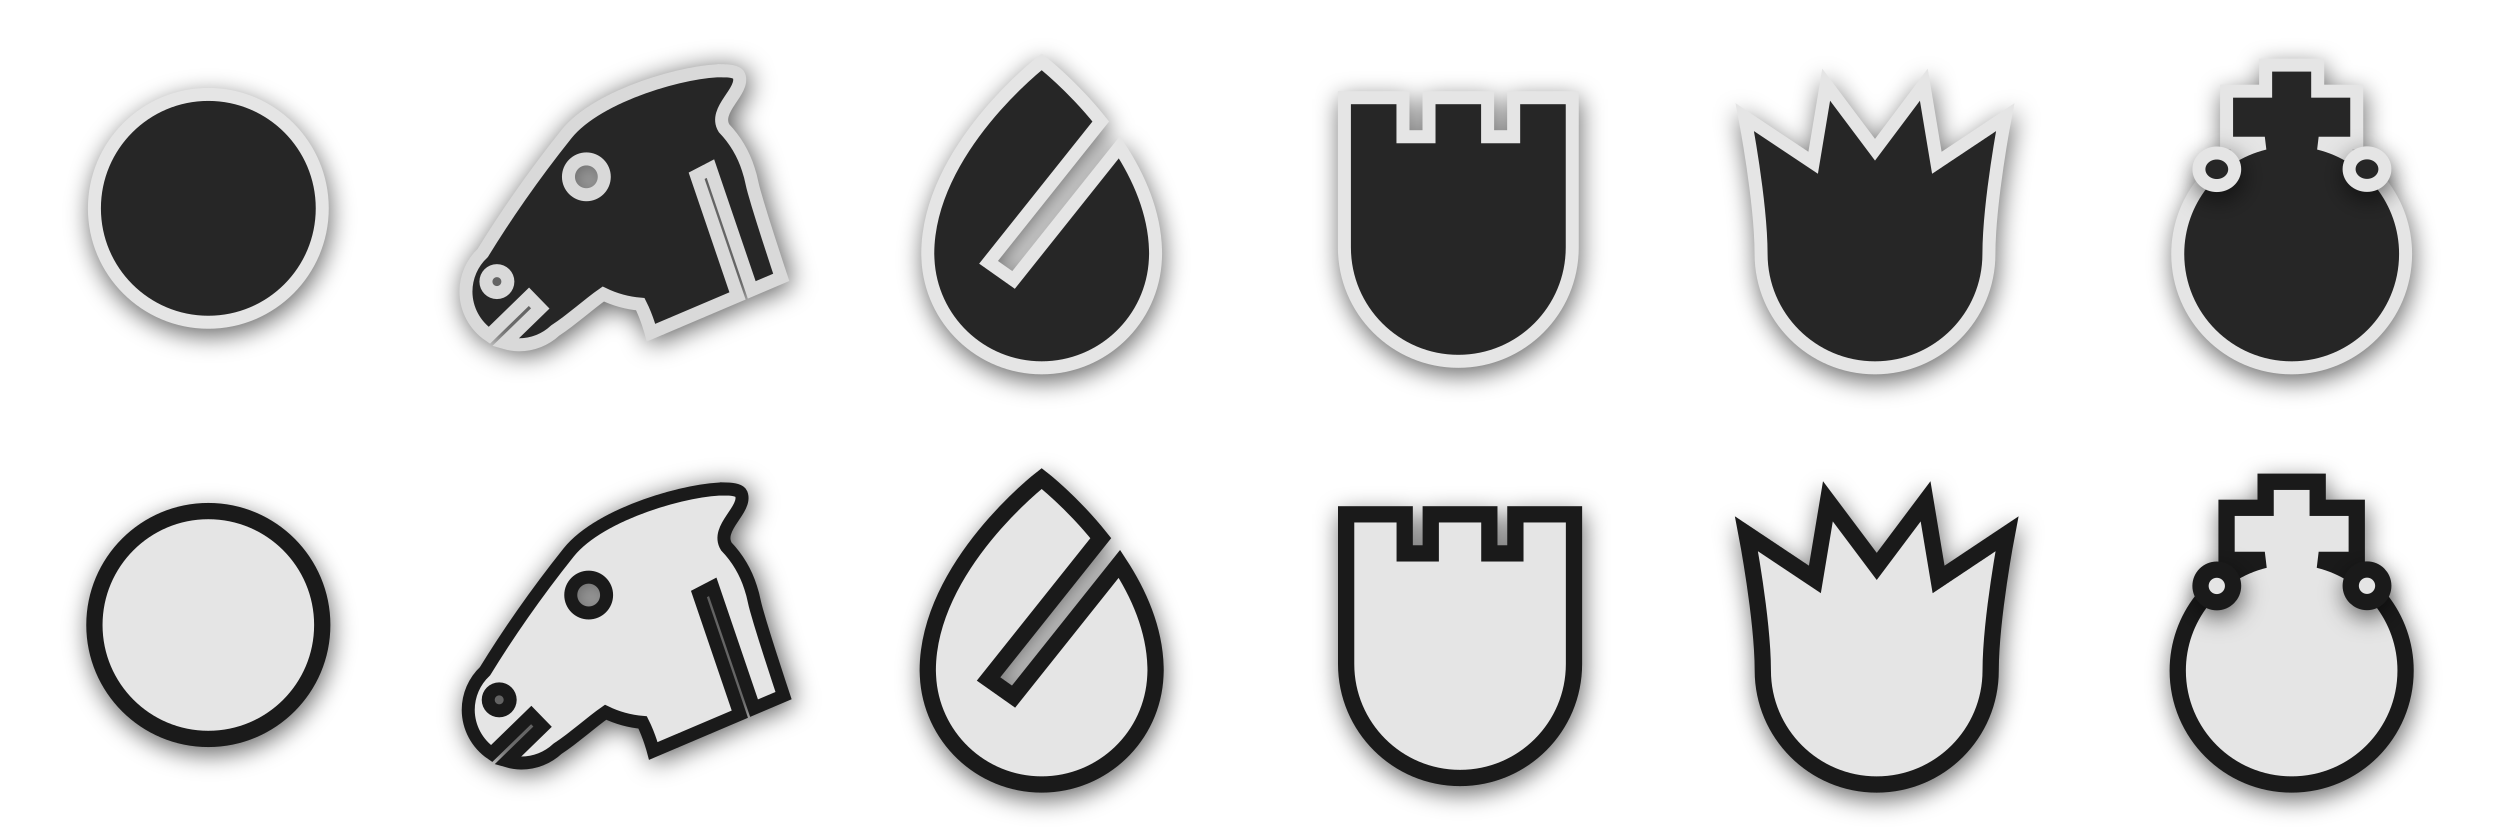
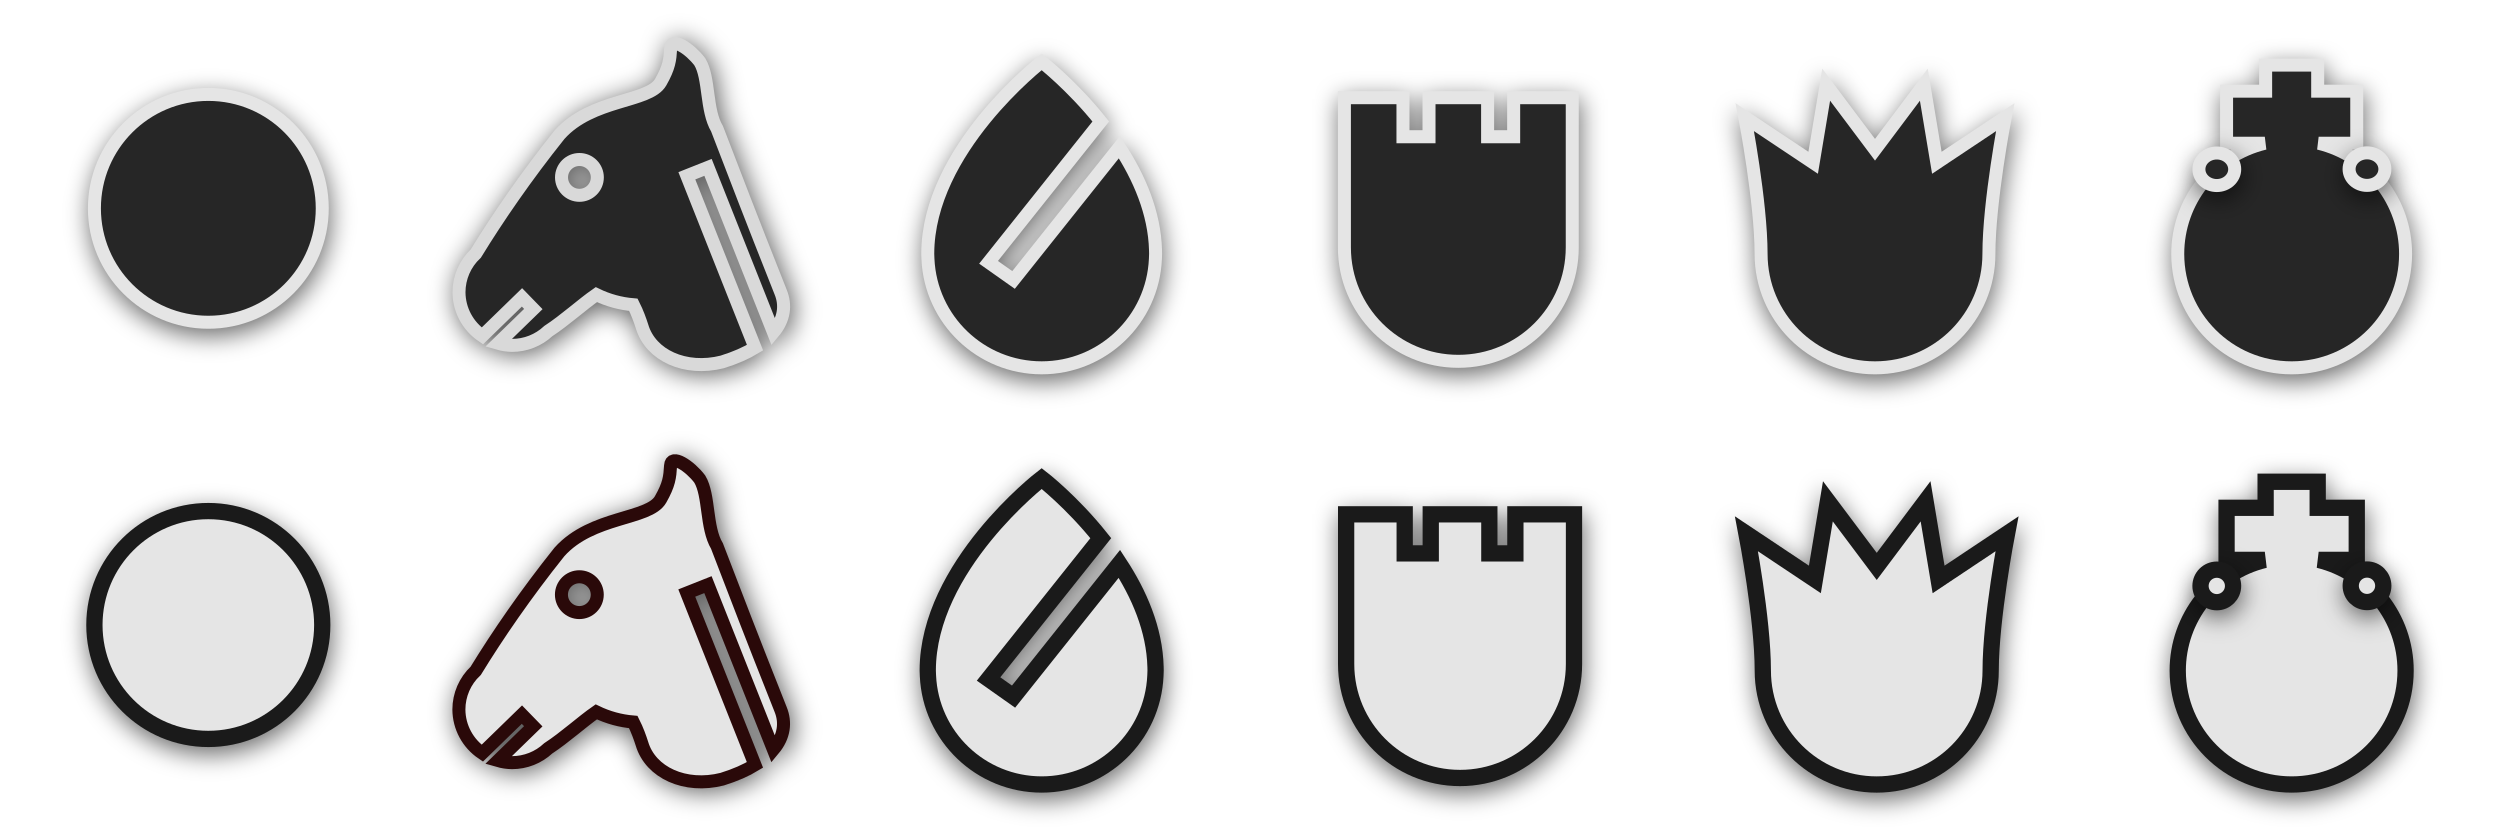
<svg xmlns="http://www.w3.org/2000/svg" width="768" height="256" viewBox="0 0 203.2 67.733" version="1.1" id="svg5">
  <defs id="defs2">
    <linearGradient id="linearGradient5292">
      <stop style="stop-color:#ffffff;stop-opacity:1;" offset="0" id="stop5290" />
    </linearGradient>
    <filter style="color-interpolation-filters:sRGB;" id="filter1542" x="-0.117" y="-0.117" width="1.244" height="1.27">
      <feFlood flood-opacity="0.588" flood-color="rgb(0,0,0)" result="flood" id="feFlood1532" />
      <feComposite in="flood" in2="SourceGraphic" operator="in" result="composite1" id="feComposite1534" />
      <feGaussianBlur in="composite1" stdDeviation="1" result="blur" id="feGaussianBlur1536" />
      <feOffset dx="0.129" dy="0.591" result="offset" id="feOffset1538" />
      <feComposite in="SourceGraphic" in2="offset" operator="over" result="composite2" id="feComposite1540" />
    </filter>
    <filter style="color-interpolation-filters:sRGB;" id="filter1554" x="-0.165" y="-0.165" width="1.338" height="1.362">
      <feFlood flood-opacity="0.588" flood-color="rgb(0,0,0)" result="flood" id="feFlood1544" />
      <feComposite in="flood" in2="SourceGraphic" operator="in" result="composite1" id="feComposite1546" />
      <feGaussianBlur in="composite1" stdDeviation="1" result="blur" id="feGaussianBlur1548" />
      <feOffset dx="0.129" dy="0.591" result="offset" id="feOffset1550" />
      <feComposite in="SourceGraphic" in2="offset" operator="over" result="composite2" id="feComposite1552" />
    </filter>
    <filter style="color-interpolation-filters:sRGB;" id="filter1566" x="-1.157" y="-1.157" width="3.363" height="3.537">
      <feFlood flood-opacity="0.588" flood-color="rgb(0,0,0)" result="flood" id="feFlood1556" />
      <feComposite in="flood" in2="SourceGraphic" operator="in" result="composite1" id="feComposite1558" />
      <feGaussianBlur in="composite1" stdDeviation="1" result="blur" id="feGaussianBlur1560" />
      <feOffset dx="0.129" dy="0.591" result="offset" id="feOffset1562" />
      <feComposite in="SourceGraphic" in2="offset" operator="over" result="composite2" id="feComposite1564" />
    </filter>
    <filter style="color-interpolation-filters:sRGB;" id="filter1578" x="-1.157" y="-1.157" width="3.363" height="3.537">
      <feFlood flood-opacity="0.588" flood-color="rgb(0,0,0)" result="flood" id="feFlood1568" />
      <feComposite in="flood" in2="SourceGraphic" operator="in" result="composite1" id="feComposite1570" />
      <feGaussianBlur in="composite1" stdDeviation="1" result="blur" id="feGaussianBlur1572" />
      <feOffset dx="0.129" dy="0.591" result="offset" id="feOffset1574" />
      <feComposite in="SourceGraphic" in2="offset" operator="over" result="composite2" id="feComposite1576" />
    </filter>
    <filter style="color-interpolation-filters:sRGB;" id="filter1590" x="-0.165" y="-0.124" width="1.338" height="1.273">
      <feFlood flood-opacity="0.588" flood-color="rgb(0,0,0)" result="flood" id="feFlood1580" />
      <feComposite in="flood" in2="SourceGraphic" operator="in" result="composite1" id="feComposite1582" />
      <feGaussianBlur in="composite1" stdDeviation="1" result="blur" id="feGaussianBlur1584" />
      <feOffset dx="0.129" dy="0.591" result="offset" id="feOffset1586" />
      <feComposite in="SourceGraphic" in2="offset" operator="over" result="composite2" id="feComposite1588" />
    </filter>
    <filter style="color-interpolation-filters:sRGB;" id="filter1602" x="-0.158" y="-0.175" width="1.322" height="1.334">
      <feFlood flood-opacity="0.588" flood-color="rgb(0,0,0)" result="flood" id="feFlood1592" />
      <feComposite in="flood" in2="SourceGraphic" operator="in" result="composite1" id="feComposite1594" />
      <feGaussianBlur in="composite1" stdDeviation="1" result="blur" id="feGaussianBlur1596" />
      <feOffset dx="0.129" dy="0.591" result="offset" id="feOffset1598" />
      <feComposite in="SourceGraphic" in2="offset" operator="over" result="composite2" id="feComposite1600" />
    </filter>
    <filter style="color-interpolation-filters:sRGB;" id="filter1614" x="-0.165" y="-0.143" width="1.338" height="1.313">
      <feFlood flood-opacity="0.588" flood-color="rgb(0,0,0)" result="flood" id="feFlood1604" />
      <feComposite in="flood" in2="SourceGraphic" operator="in" result="composite1" id="feComposite1606" />
      <feGaussianBlur in="composite1" stdDeviation="1" result="blur" id="feGaussianBlur1608" />
      <feOffset dx="0.129" dy="0.591" result="offset" id="feOffset1610" />
      <feComposite in="SourceGraphic" in2="offset" operator="over" result="composite2" id="feComposite1612" />
    </filter>
    <filter style="color-interpolation-filters:sRGB;" id="filter1626" x="-0.165" y="-0.13" width="1.338" height="1.277">
      <feFlood flood-opacity="0.588" flood-color="rgb(0,0,0)" result="flood" id="feFlood1616" />
      <feComposite in="flood" in2="SourceGraphic" operator="in" result="composite1" id="feComposite1618" />
      <feGaussianBlur in="composite1" stdDeviation="1" result="blur" id="feGaussianBlur1620" />
      <feOffset dx="0.129" dy="0.591" result="offset" id="feOffset1622" />
      <feComposite in="SourceGraphic" in2="offset" operator="over" result="composite2" id="feComposite1624" />
    </filter>
    <filter style="color-interpolation-filters:sRGB;" id="filter1638" x="-1.006" y="-1.107" width="3.057" height="3.437">
      <feFlood flood-opacity="0.588" flood-color="rgb(0,0,0)" result="flood" id="feFlood1628" />
      <feComposite in="flood" in2="SourceGraphic" operator="in" result="composite1" id="feComposite1630" />
      <feGaussianBlur in="composite1" stdDeviation="1" result="blur" id="feGaussianBlur1632" />
      <feOffset dx="0.129" dy="0.591" result="offset" id="feOffset1634" />
      <feComposite in="SourceGraphic" in2="offset" operator="over" result="composite2" id="feComposite1636" />
    </filter>
    <filter style="color-interpolation-filters:sRGB;" id="filter1650" x="-1.006" y="-1.107" width="3.057" height="3.437">
      <feFlood flood-opacity="0.588" flood-color="rgb(0,0,0)" result="flood" id="feFlood1640" />
      <feComposite in="flood" in2="SourceGraphic" operator="in" result="composite1" id="feComposite1642" />
      <feGaussianBlur in="composite1" stdDeviation="1" result="blur" id="feGaussianBlur1644" />
      <feOffset dx="0.129" dy="0.591" result="offset" id="feOffset1646" />
      <feComposite in="SourceGraphic" in2="offset" operator="over" result="composite2" id="feComposite1648" />
    </filter>
    <filter style="color-interpolation-filters:sRGB;" id="filter1662" x="-0.158" y="-0.119" width="1.323" height="1.262">
      <feFlood flood-opacity="0.588" flood-color="rgb(0,0,0)" result="flood" id="feFlood1652" />
      <feComposite in="flood" in2="SourceGraphic" operator="in" result="composite1" id="feComposite1654" />
      <feGaussianBlur in="composite1" stdDeviation="1" result="blur" id="feGaussianBlur1656" />
      <feOffset dx="0.129" dy="0.591" result="offset" id="feOffset1658" />
      <feComposite in="SourceGraphic" in2="offset" operator="over" result="composite2" id="feComposite1660" />
    </filter>
    <filter style="color-interpolation-filters:sRGB;" id="filter1674" x="-0.149" y="-0.161" width="1.305" height="1.314">
      <feFlood flood-opacity="0.588" flood-color="rgb(0,0,0)" result="flood" id="feFlood1664" />
      <feComposite in="flood" in2="SourceGraphic" operator="in" result="composite1" id="feComposite1666" />
      <feGaussianBlur in="composite1" stdDeviation="1" result="blur" id="feGaussianBlur1668" />
      <feOffset dx="0.129" dy="0.591" result="offset" id="feOffset1670" />
      <feComposite in="SourceGraphic" in2="offset" operator="over" result="composite2" id="feComposite1672" />
    </filter>
    <filter style="color-interpolation-filters:sRGB;" id="filter1686" x="-0.158" y="-0.137" width="1.323" height="1.301">
      <feFlood flood-opacity="0.588" flood-color="rgb(0,0,0)" result="flood" id="feFlood1676" />
      <feComposite in="flood" in2="SourceGraphic" operator="in" result="composite1" id="feComposite1678" />
      <feGaussianBlur in="composite1" stdDeviation="1" result="blur" id="feGaussianBlur1680" />
      <feOffset dx="0.129" dy="0.591" result="offset" id="feOffset1682" />
      <feComposite in="SourceGraphic" in2="offset" operator="over" result="composite2" id="feComposite1684" />
    </filter>
    <filter style="color-interpolation-filters:sRGB;" id="filter1698" x="-0.158" y="-0.158" width="1.323" height="1.348">
      <feFlood flood-opacity="0.588" flood-color="rgb(0,0,0)" result="flood" id="feFlood1688" />
      <feComposite in="flood" in2="SourceGraphic" operator="in" result="composite1" id="feComposite1690" />
      <feGaussianBlur in="composite1" stdDeviation="1" result="blur" id="feGaussianBlur1692" />
      <feOffset dx="0.129" dy="0.591" result="offset" id="feOffset1694" />
      <feComposite in="SourceGraphic" in2="offset" operator="over" result="composite2" id="feComposite1696" />
    </filter>
    <filter style="color-interpolation-filters:sRGB;" id="filter1710" x="-0.112" y="-0.112" width="1.233" height="1.257">
      <feFlood flood-opacity="0.588" flood-color="rgb(0,0,0)" result="flood" id="feFlood1700" />
      <feComposite in="flood" in2="SourceGraphic" operator="in" result="composite1" id="feComposite1702" />
      <feGaussianBlur in="composite1" stdDeviation="1" result="blur" id="feGaussianBlur1704" />
      <feOffset dx="0.129" dy="0.591" result="offset" id="feOffset1706" />
      <feComposite in="SourceGraphic" in2="offset" operator="over" result="composite2" id="feComposite1708" />
    </filter>
    <filter style="color-interpolation-filters:sRGB;" id="filter1722" x="-0.158" y="-0.123" width="1.323" height="1.265">
      <feFlood flood-opacity="0.588" flood-color="rgb(0,0,0)" result="flood" id="feFlood1712" />
      <feComposite in="flood" in2="SourceGraphic" operator="in" result="composite1" id="feComposite1714" />
      <feGaussianBlur in="composite1" stdDeviation="1" result="blur" id="feGaussianBlur1716" />
      <feOffset dx="0.129" dy="0.591" result="offset" id="feOffset1718" />
      <feComposite in="SourceGraphic" in2="offset" operator="over" result="composite2" id="feComposite1720" />
    </filter>
    <filter style="color-interpolation-filters:sRGB" id="filter1698-7" x="-0.13" y="-0.13" width="1.266" height="1.291">
      <feFlood flood-opacity="0.588" flood-color="rgb(0,0,0)" result="flood" id="feFlood1688-5" />
      <feComposite in="flood" in2="SourceGraphic" operator="in" result="composite1" id="feComposite1690-3" />
      <feGaussianBlur in="composite1" stdDeviation="1" result="blur" id="feGaussianBlur1692-5" />
      <feOffset dx="0.129" dy="0.591" result="offset" id="feOffset1694-6" />
      <feComposite in="SourceGraphic" in2="offset" operator="over" result="composite2" id="feComposite1696-2" />
    </filter>
    <filter style="color-interpolation-filters:sRGB;" id="filter4622" x="-0.12" y="-0.138" width="1.255" height="1.287">
      <feFlood flood-opacity="0.651" flood-color="rgb(0,0,0)" result="flood" id="feFlood4612" />
      <feComposite in="flood" in2="SourceGraphic" operator="in" result="composite1" id="feComposite4614" />
      <feGaussianBlur in="composite1" stdDeviation="4" result="blur" id="feGaussianBlur4616" />
      <feOffset dx="1" dy="1" result="offset" id="feOffset4618" />
      <feComposite in="SourceGraphic" in2="offset" operator="over" result="composite2" id="feComposite4620" />
    </filter>
    <filter style="color-interpolation-filters:sRGB" id="filter4622-0" x="-0.12" y="-0.138" width="1.255" height="1.287">
      <feFlood flood-opacity="0.651" flood-color="rgb(0,0,0)" result="flood" id="feFlood4612-9" />
      <feComposite in="flood" in2="SourceGraphic" operator="in" result="composite1" id="feComposite4614-3" />
      <feGaussianBlur in="composite1" stdDeviation="4" result="blur" id="feGaussianBlur4616-6" />
      <feOffset dx="1" dy="1" result="offset" id="feOffset4618-0" />
      <feComposite in="SourceGraphic" in2="offset" operator="over" result="composite2" id="feComposite4620-6" />
    </filter>
+     <filter style="color-interpolation-filters:sRGB" id="filter4622-3" x="-0.116" y="-0.121" width="1.242" height="1.253">
+       <feFlood flood-opacity="0.651" flood-color="rgb(0,0,0)" result="flood" id="feFlood4612-6" />
+       <feComposite in="flood" in2="SourceGraphic" operator="in" result="composite1" id="feComposite4614-7" />
+       <feGaussianBlur in="composite1" stdDeviation="4" result="blur" id="feGaussianBlur4616-5" />
+       <feOffset dx="1" dy="1" result="offset" id="feOffset4618-3" />
+       <feComposite in="SourceGraphic" in2="offset" operator="over" result="composite2" id="feComposite4620-5" />
+     </filter>
+     <filter style="color-interpolation-filters:sRGB" id="filter4622-3-9" x="-0.096" y="-0.111" width="1.203" height="1.234">
+       <feFlood flood-opacity="0.651" flood-color="rgb(0,0,0)" result="flood" id="feFlood4612-6-3" />
+       <feComposite in="flood" in2="SourceGraphic" operator="in" result="composite1" id="feComposite4614-7-6" />
+       <feGaussianBlur in="composite1" stdDeviation="4" result="blur" id="feGaussianBlur4616-5-0" />
+       <feOffset dx="1" dy="1" result="offset" id="feOffset4618-3-6" />
+       <feComposite in="SourceGraphic" in2="offset" operator="over" result="composite2" id="feComposite4620-5-2" />
+     </filter>
+     <filter style="color-interpolation-filters:sRGB" id="filter4622-3-1" x="-0.116" y="-0.118" width="1.242" height="1.245">
+       <feFlood flood-opacity="0.651" flood-color="rgb(0,0,0)" result="flood" id="feFlood4612-6-8" />
+       <feComposite in="flood" in2="SourceGraphic" operator="in" result="composite1" id="feComposite4614-7-7" />
+       <feGaussianBlur in="composite1" stdDeviation="4" result="blur" id="feGaussianBlur4616-5-9" />
+       <feOffset dx="1" dy="1" result="offset" id="feOffset4618-3-2" />
+       <feComposite in="SourceGraphic" in2="offset" operator="over" result="composite2" id="feComposite4620-5-0" />
+     </filter>
+     <filter style="color-interpolation-filters:sRGB" id="filter4622-3-1-3" x="-0.116" y="-0.118" width="1.242" height="1.245">
+       <feFlood flood-opacity="0.651" flood-color="rgb(0,0,0)" result="flood" id="feFlood4612-6-8-6" />
+       <feComposite in="flood" in2="SourceGraphic" operator="in" result="composite1" id="feComposite4614-7-7-7" />
+       <feGaussianBlur in="composite1" stdDeviation="4" result="blur" id="feGaussianBlur4616-5-9-5" />
+       <feOffset dx="1" dy="1" result="offset" id="feOffset4618-3-2-3" />
+       <feComposite in="SourceGraphic" in2="offset" operator="over" result="composite2" id="feComposite4620-5-0-5" />
+     </filter>
  </defs>
  <g id="layer1">
    <path id="path321" style="fill:#262626;fill-opacity:1;fill-rule:evenodd;stroke:#e5e5e5;stroke-width:1.058;stroke-miterlimit:4;stroke-dasharray:none;stroke-opacity:1;filter:url(#filter1722)" d="m 84.667,5.027 c 0,0 -9.26,7.144 -9.26,15.61 0,0.14 0.005,0.278 0.015,0.414 a 9.26,9.26 0 0 0 9.245,8.846 9.26,9.26 0 0 0 9.245,-8.846 c 0.01,-0.136 0.015,-0.274 0.015,-0.414 a 9.26,9.26 0 0 0 -0.005,-0.281 c -0.074,-3.077 -1.353,-5.97 -2.938,-8.395 L 82.381,22.754 80.349,21.32 89.472,9.875 C 87.1,6.905 84.667,5.027 84.667,5.027 Z" />
    <circle style="fill:#262626;fill-opacity:1;fill-rule:evenodd;stroke:#e5e5e5;stroke-width:1.058;stroke-miterlimit:4;stroke-dasharray:none;stroke-opacity:1;filter:url(#filter1698)" id="path321-75" cx="16.933" cy="16.933" r="9.26" />
    <path id="path321-35" style="fill:#262626;fill-opacity:1;fill-rule:evenodd;stroke:#e5e5e5;stroke-width:1.058;stroke-miterlimit:4;stroke-dasharray:none;stroke-opacity:1;filter:url(#filter1686)" d="m 109.273,7.938 v 3.175 3.969 5.027 a 9.26,9.26 0 0 0 9.26,9.26 9.26,9.26 0 0 0 9.26,-9.26 V 15.081 11.113 7.938 h -4.763 v 3.175 h -2.117 V 7.938 h -4.763 v 3.175 h -2.117 V 7.938 Z" />
    <path id="path321-9" style="fill:#262626;fill-opacity:1;fill-rule:evenodd;stroke:#e5e5e5;stroke-width:1.058;stroke-miterlimit:4;stroke-dasharray:none;stroke-opacity:1;filter:url(#filter1674)" d="m 148.431,6.879 -1.058,6.35 -5.556,-3.704 c 0,0 1.323,6.879 1.323,11.113 0,5.114 4.146,9.26 9.26,9.26 5.114,0 9.26,-4.146 9.26,-9.26 0,-4.233 1.323,-11.113 1.323,-11.113 L 157.427,13.229 156.369,6.879 152.4,12.171 Z" />
    <path id="path321-1" style="fill:#262626;fill-opacity:1;fill-rule:evenodd;stroke:#e5e5e5;stroke-width:1.058;stroke-miterlimit:4;stroke-dasharray:none;stroke-opacity:1;filter:url(#filter1662)" d="m 184.15,5.292 v 2.117 h -3.175 v 4.233 h 3.109 a 9.26,9.26 0 0 0 -7.078,8.996 9.26,9.26 0 0 0 9.26,9.26 9.26,9.26 0 0 0 9.26,-9.26 9.26,9.26 0 0 0 -7.065,-8.996 h 3.096 V 7.408 h -3.175 V 5.292 Z" />
    <ellipse style="fill:#262626;stroke:#e5e5e5;stroke-width:1.058;stroke-miterlimit:4;stroke-dasharray:none;stroke-opacity:1;filter:url(#filter1650);fill-opacity:1" id="path1330" cx="180.181" cy="13.758" rx="1.455" ry="1.323" />
    <ellipse style="fill:#262626;stroke:#e5e5e5;stroke-width:1.058;stroke-miterlimit:4;stroke-dasharray:none;stroke-opacity:1;filter:url(#filter1638);fill-opacity:1" id="path1330-6" cx="192.389" cy="13.746" rx="1.455" ry="1.323" />
    <path id="path321-2" style="fill:#e5e5e5;fill-opacity:1;fill-rule:evenodd;stroke:#1a1a1a;stroke-width:1.323;stroke-miterlimit:4;stroke-dasharray:none;stroke-opacity:1;filter:url(#filter1626)" d="m 84.667,38.894 c 0,0 -9.26,7.144 -9.26,15.61 0,0.14 0.005,0.278 0.015,0.414 a 9.26,9.26 0 0 0 9.245,8.846 9.26,9.26 0 0 0 9.245,-8.846 c 0.01,-0.136 0.015,-0.274 0.015,-0.414 a 9.26,9.26 0 0 0 -0.005,-0.281 c -0.074,-3.077 -1.353,-5.97 -2.938,-8.395 L 82.381,56.621 80.349,55.187 89.472,43.742 C 87.1,40.772 84.667,38.894 84.667,38.894 Z" />
    <path id="path321-35-0" style="fill:#e5e5e5;fill-opacity:1;fill-rule:evenodd;stroke:#1a1a1a;stroke-width:1.323;stroke-miterlimit:4;stroke-dasharray:none;stroke-opacity:1;filter:url(#filter1614)" d="m 109.414,41.804 v 3.175 3.969 5.027 a 9.26,9.26 0 0 0 9.26,9.26 9.26,9.26 0 0 0 9.26,-9.26 v -5.027 -3.969 -3.175 h -4.763 v 3.175 h -2.117 v -3.175 h -4.763 v 3.175 h -2.117 v -3.175 z" />
    <path id="path321-9-6" style="fill:#e5e5e5;fill-opacity:1;fill-rule:evenodd;stroke:#1a1a1a;stroke-width:1.323;stroke-miterlimit:4;stroke-dasharray:none;stroke-opacity:1;filter:url(#filter1602)" d="m 148.572,40.746 -1.058,6.35 -5.556,-3.704 c 0,0 1.323,6.879 1.323,11.113 0,5.114 4.146,9.26 9.26,9.26 5.114,0 9.26,-4.146 9.26,-9.26 0,-4.233 1.323,-11.113 1.323,-11.113 l -5.556,3.704 -1.058,-6.35 -3.969,5.292 z" />
    <path id="path321-1-6" style="fill:#e5e5e5;fill-opacity:1;fill-rule:evenodd;stroke:#1a1a1a;stroke-width:1.323;stroke-miterlimit:4;stroke-dasharray:none;stroke-opacity:1;filter:url(#filter1590)" d="M 184.15,39.158 V 41.275 h -3.175 v 4.233 h 3.109 a 9.26,9.26 0 0 0 -7.078,8.996 9.26,9.26 0 0 0 9.26,9.26 9.26,9.26 0 0 0 9.26,-9.26 9.26,9.26 0 0 0 -7.065,-8.996 h 3.096 V 41.275 h -3.175 v -2.117 z" />
    <circle style="fill:#e5e5e5;fill-opacity:1;stroke:#1a1a1a;stroke-width:1.323;stroke-miterlimit:4;stroke-dasharray:none;stroke-opacity:1;filter:url(#filter1578)" id="path1330-1" cx="180.181" cy="47.625" r="1.323" />
    <circle style="fill:#e5e5e5;fill-opacity:1;stroke:#1a1a1a;stroke-width:1.323;stroke-miterlimit:4;stroke-dasharray:none;stroke-opacity:1;filter:url(#filter1566)" id="path1330-6-8" cx="192.39" cy="47.612" r="1.323" />
    <circle style="fill:#e5e5e5;fill-opacity:1;fill-rule:evenodd;stroke:#1a1a1a;stroke-width:1.323;stroke-miterlimit:4;stroke-dasharray:none;stroke-opacity:1;opacity:1;filter:url(#filter1554)" id="path321-75-7" cx="16.933" cy="50.8" r="9.26" />
-     <path id="path1371" style="fill:#262626;fill-opacity:1;stroke:#d9d9d9;stroke-width:4;stroke-miterlimit:4;stroke-dasharray:none;stroke-opacity:1;filter:url(#filter4622)" d="M 233.395,-135.48 C 222.324,-135.753 194.75,-128.188 185,-116 c -10.233,12.792 -19.005,25.577 -25.709,36.508 a 16.309,16.309 0 0 0 -5.162,11.902 16.309,16.309 0 0 0 7.178,13.4 l 12.18,-11.848 3.486,3.584 -10.826,10.531 a 16.309,16.309 0 0 0 4.291,0.641 16.309,16.309 0 0 0 11.139,-4.4 c 5.054,-3.291 10.447,-8.219 14.754,-11.203 a 32,32 0 0 0 11.373,3.121 C 209.757,-59.717 211,-55 211,-55 L 237.57,-66.293 225,-103.205 l 4.242,-2.207 12.691,37.266 L 251,-72 c 0,0 -8,-24 -9,-29 -0.279,-1.397 -0.64,-2.795 -1.119,-4.213 a 32,32 0 0 0 -7.465,-12.604 c -3.445,-5.726 6.493,-11.41 4.584,-16.184 -0.375,-0.938 -2.051,-1.417 -4.605,-1.48 z m -42.262,27.094 a 5.5,5.5 0 0 1 5.5,5.5 5.5,5.5 0 0 1 -5.5,5.5 5.5,5.5 0 0 1 -5.5,-5.5 5.5,5.5 0 0 1 5.5,-5.5 z m -27.486,34.322 a 3.368,3.368 0 0 1 3.369,3.369 3.368,3.368 0 0 1 -3.369,3.367 3.368,3.368 0 0 1 -3.369,-3.367 3.368,3.368 0 0 1 3.369,-3.369 z" transform="matrix(0.2645833,0,0,0.2645833,-2.910417,41.59385)" />
-     <path id="path1371-2" style="fill:#e5e5e5;fill-opacity:1;stroke:#1a1a1a;stroke-width:4;stroke-miterlimit:4;stroke-dasharray:none;stroke-opacity:1;filter:url(#filter4622-0)" d="M 233.395,-135.48 C 222.324,-135.753 194.75,-128.188 185,-116 c -10.233,12.792 -19.005,25.577 -25.709,36.508 a 16.309,16.309 0 0 0 -5.162,11.902 16.309,16.309 0 0 0 7.178,13.4 l 12.18,-11.848 3.486,3.584 -10.826,10.531 a 16.309,16.309 0 0 0 4.291,0.641 16.309,16.309 0 0 0 11.139,-4.4 c 5.054,-3.291 10.447,-8.219 14.754,-11.203 a 32,32 0 0 0 11.373,3.121 C 209.757,-59.717 211,-55 211,-55 L 237.57,-66.293 225,-103.205 l 4.242,-2.207 12.691,37.266 L 251,-72 c 0,0 -8,-24 -9,-29 -0.279,-1.397 -0.64,-2.795 -1.119,-4.213 a 32,32 0 0 0 -7.465,-12.604 c -3.445,-5.726 6.493,-11.41 4.584,-16.184 -0.375,-0.938 -2.051,-1.417 -4.605,-1.48 z m -42.262,27.094 a 5.5,5.5 0 0 1 5.5,5.5 5.5,5.5 0 0 1 -5.5,5.5 5.5,5.5 0 0 1 -5.5,-5.5 5.5,5.5 0 0 1 5.5,-5.5 z m -27.486,34.322 a 3.368,3.368 0 0 1 3.369,3.369 3.368,3.368 0 0 1 -3.369,3.367 3.368,3.368 0 0 1 -3.369,-3.367 3.368,3.368 0 0 1 3.369,-3.369 z" transform="matrix(0.2645833,0,0,0.2645833,-2.722771,75.58823)" />
+     <path id="path1371-6-2" style="fill:#262626;fill-opacity:1;stroke:#d9d9d9;stroke-width:4;stroke-miterlimit:4;stroke-dasharray:none;stroke-opacity:1;filter:url(#filter4622-3-1)" d="m 237.025,-168.18 c -0.212,3.645 -0.454,5.804 -3.065,10.411 -3.584,6.325 -21.092,4.952 -31.092,16.157 -10.233,12.792 -19.005,25.577 -25.709,36.508 -3.293,3.083 -5.161,7.392 -5.162,11.902 0.037,5.377 2.722,10.39 7.178,13.4 l 12.18,-11.848 3.486,3.584 -10.826,10.531 c 1.395,0.404 2.839,0.619 4.291,0.641 4.137,-0.001 8.118,-1.574 11.139,-4.4 5.054,-3.291 10.447,-8.219 14.754,-11.203 3.565,1.736 7.421,2.794 11.373,3.121 1.219,2.401 2.103,4.922 2.66,6.67 2.637,8.889 13.269,13.757 24.637,10.889 4.071,-1.268 7.406,-2.754 10.078,-4.383 L 242,-129 l 6.506,-2.582 20.104,50.676 c 3.353,-4 3.842,-8.373 2.213,-12.354 C 261,-118 258,-126 251.283,-143.43 247.839,-149.156 249,-159 246,-164 c -3,-4 -8.763,-7.823 -8.975,-4.18 z M 209,-134 c 3.038,0 5.5,2.462 5.5,5.5 0,3.038 -2.462,5.5 -5.5,5.5 -3.038,0 -5.5,-2.462 -5.5,-5.5 0,-3.038 2.462,-5.5 5.5,-5.5 z" transform="matrix(0.2645833,0,0,0.2645833,-8.202084,48.41875)" />
+     <path id="path1371-6-2-6" style="fill:#e5e5e5;fill-opacity:1;stroke:#2a0909;stroke-width:4;stroke-miterlimit:4;stroke-dasharray:none;stroke-opacity:1;filter:url(#filter4622-3-1-3)" d="m 237.025,-168.18 c -0.212,3.645 -0.454,5.804 -3.065,10.411 -3.584,6.325 -21.092,4.952 -31.092,16.157 -10.233,12.792 -19.005,25.577 -25.709,36.508 -3.293,3.083 -5.161,7.392 -5.162,11.902 0.037,5.377 2.722,10.39 7.178,13.4 l 12.18,-11.848 3.486,3.584 -10.826,10.531 c 1.395,0.404 2.839,0.619 4.291,0.641 4.137,-0.001 8.118,-1.574 11.139,-4.4 5.054,-3.291 10.447,-8.219 14.754,-11.203 3.565,1.736 7.421,2.794 11.373,3.121 1.219,2.401 2.103,4.922 2.66,6.67 2.637,8.889 13.269,13.757 24.637,10.889 4.071,-1.268 7.406,-2.754 10.078,-4.383 L 242,-129 l 6.506,-2.582 20.104,50.676 c 3.353,-4 3.842,-8.373 2.213,-12.354 C 261,-118 258,-126 251.283,-143.43 247.839,-149.156 249,-159 246,-164 c -3,-4 -8.763,-7.823 -8.975,-4.18 z M 209,-134 c 3.038,0 5.5,2.462 5.5,5.5 0,3.038 -2.462,5.5 -5.5,5.5 -3.038,0 -5.5,-2.462 -5.5,-5.5 0,-3.038 2.462,-5.5 5.5,-5.5 z" transform="matrix(0.2645833,0,0,0.2645833,-8.208598,82.33317)" />
  </g>
</svg>
